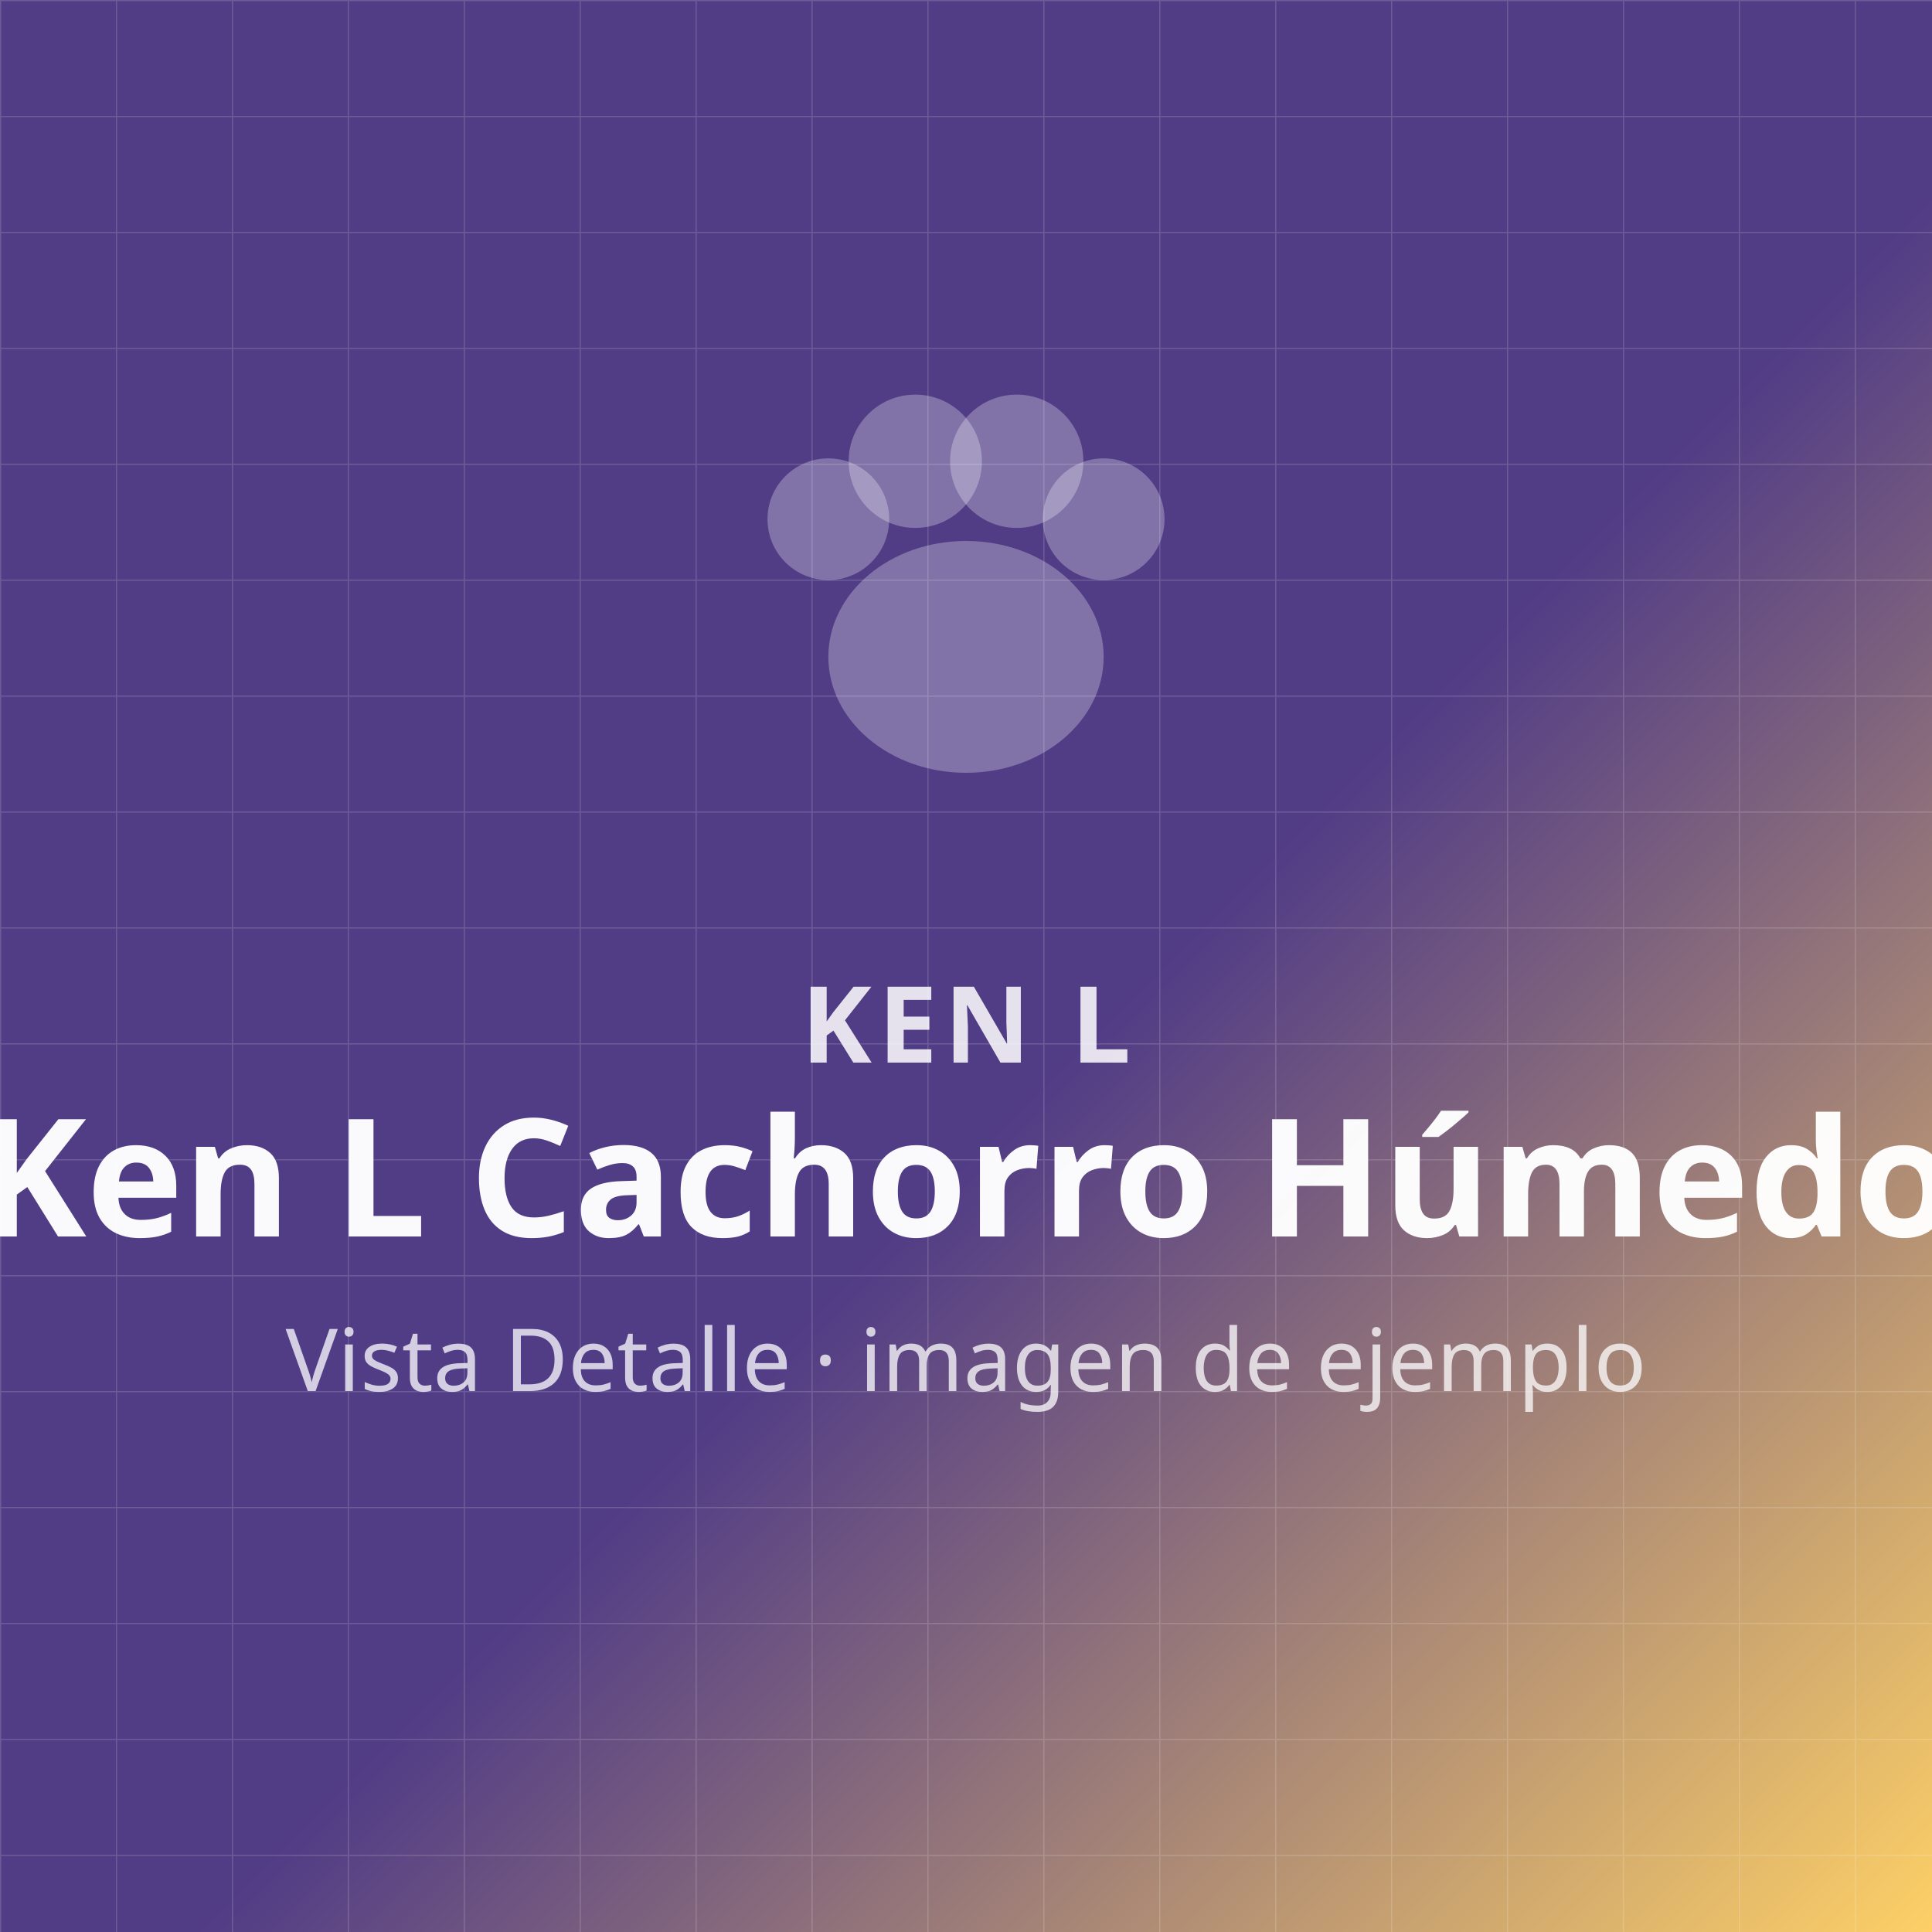
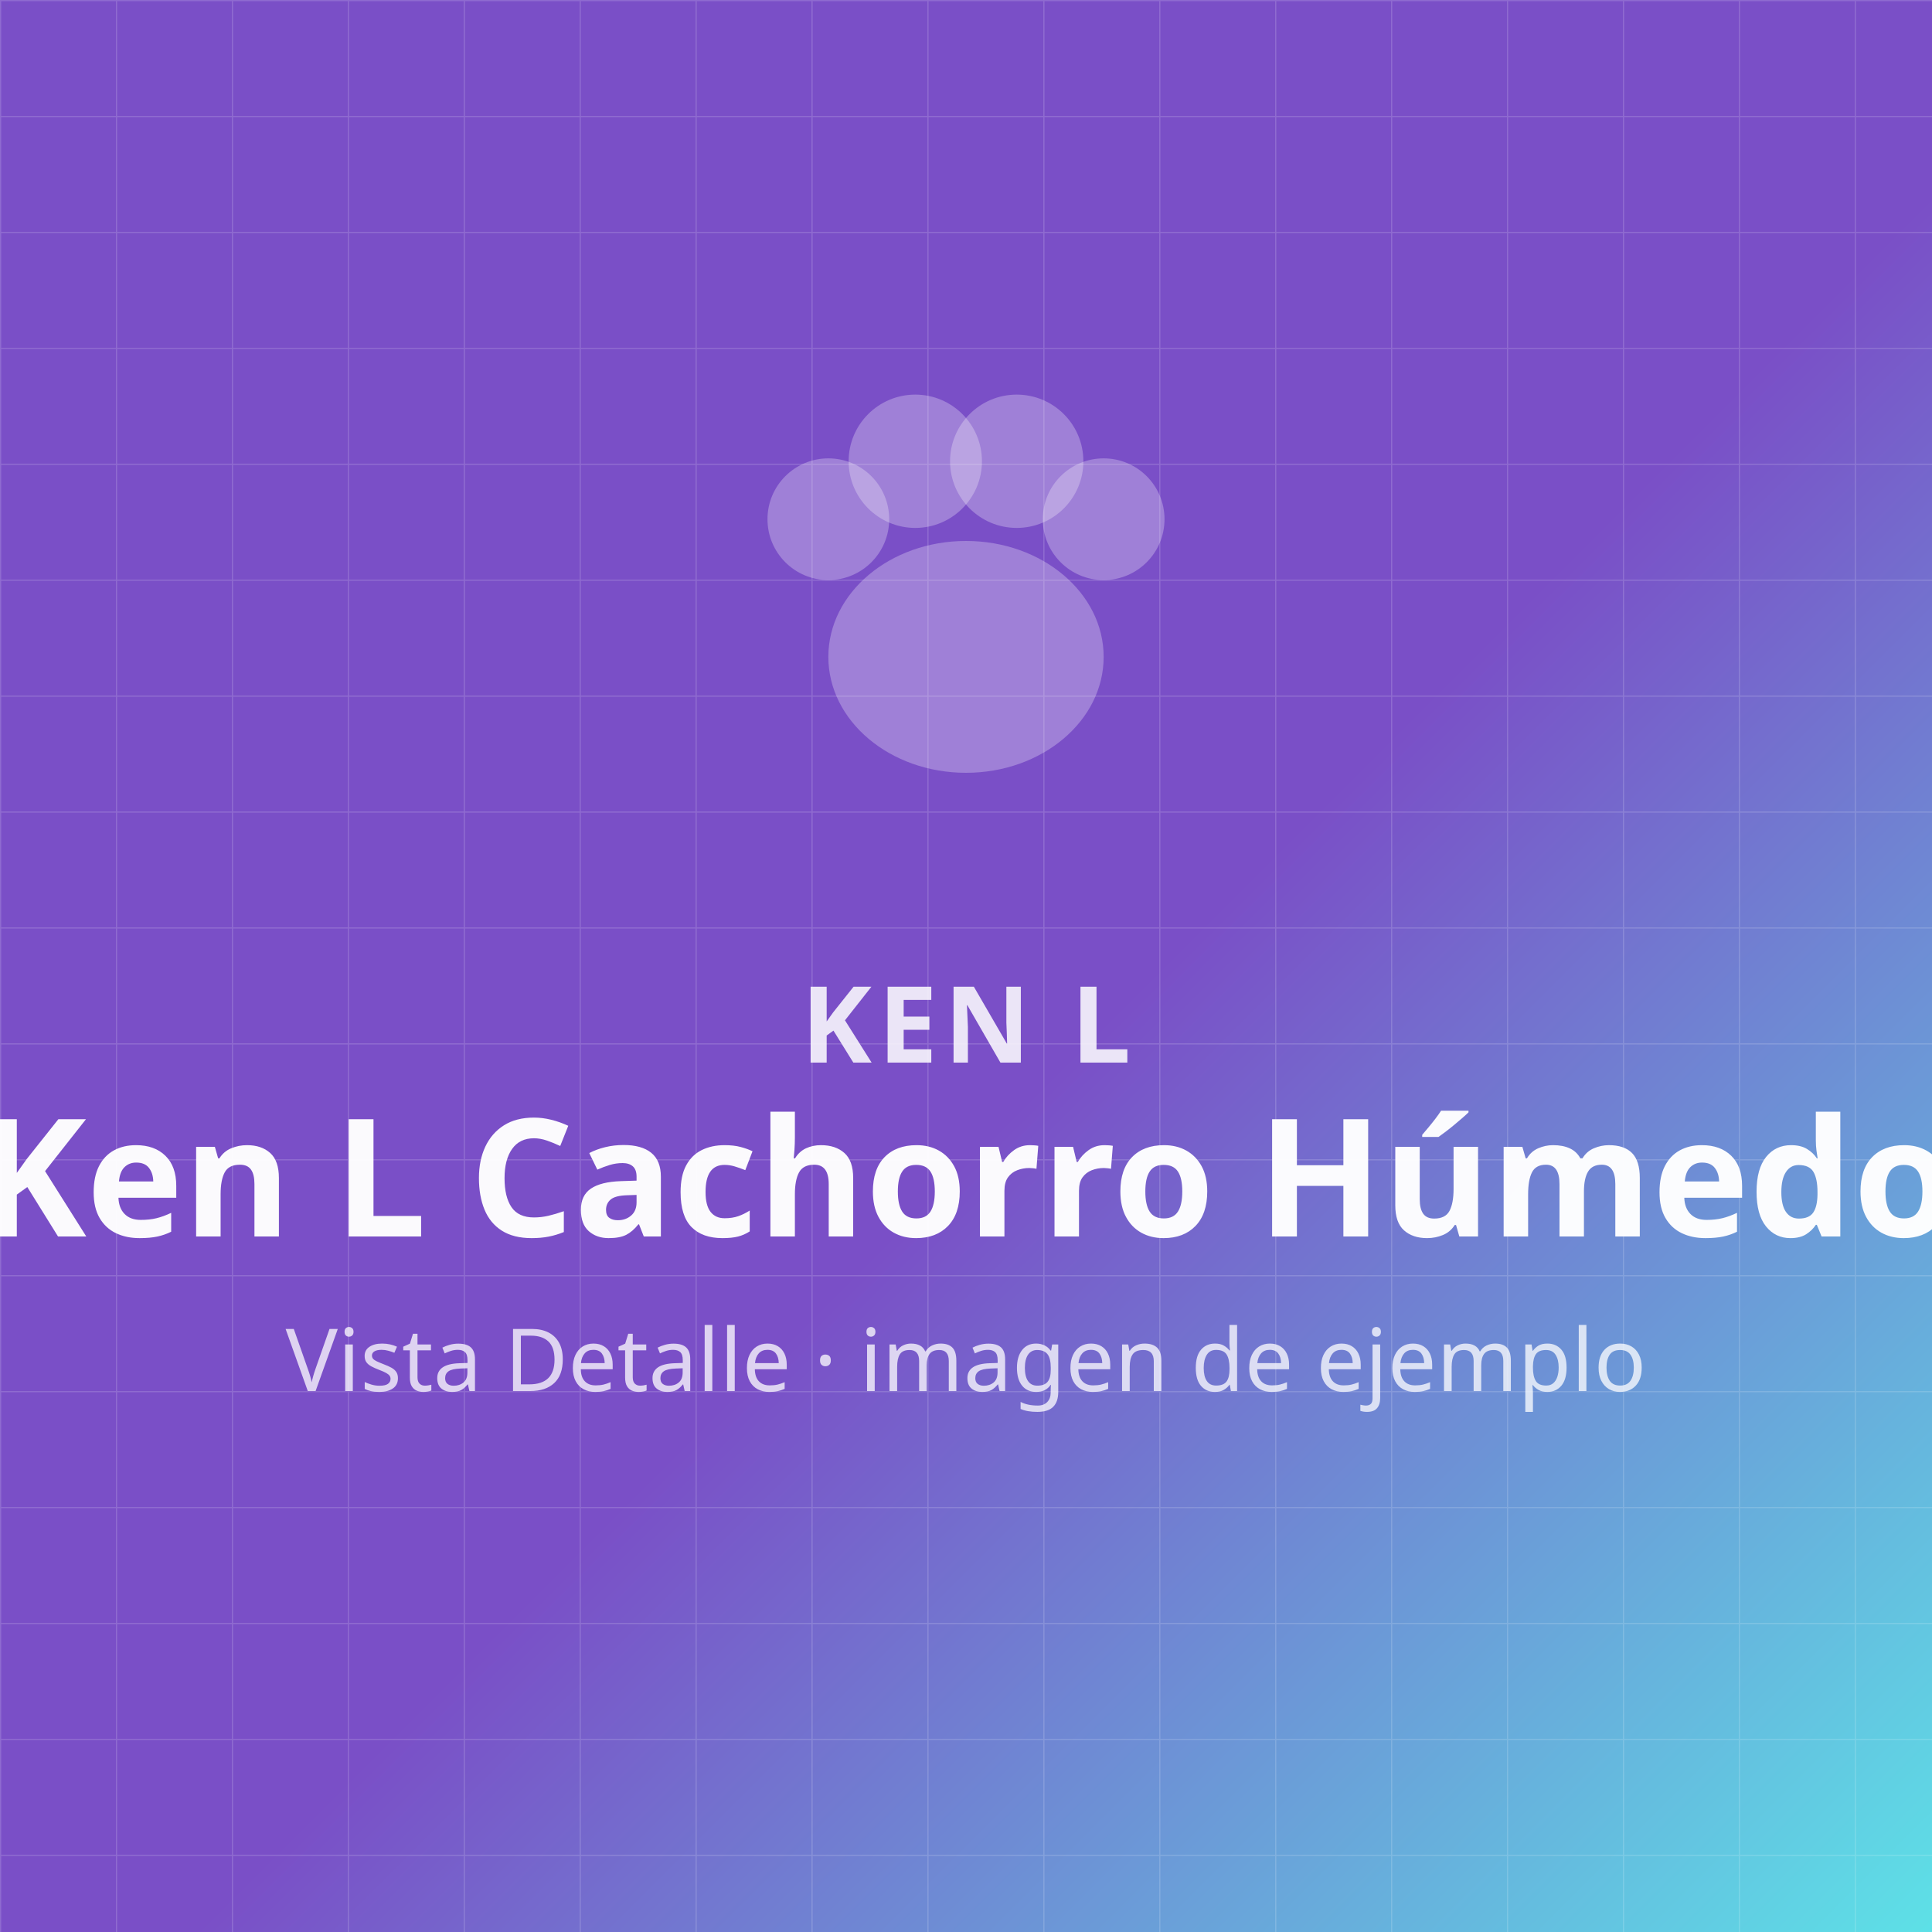
<svg xmlns="http://www.w3.org/2000/svg" width="1200" height="1200" viewBox="0 0 1200 1200" role="img" aria-label="Ken L Cachorro Húmedo">
  <defs>
    <linearGradient id="g" x1="0" y1="0" x2="1" y2="1">
-       <stop offset="0" stop-color="#513C86" />
-       <stop offset="0.55" stop-color="#513C86" />
-       <stop offset="1" stop-color="#FFD166" />
+       <stop offset="0" stop-color="#7A4FC7" />
+       <stop offset="0.55" stop-color="#7A4FC7" />
+       <stop offset="1" stop-color="#5DE2E7" />
    </linearGradient>
    <pattern id="grid" width="72" height="72" patternUnits="userSpaceOnUse">
      <path d="M 72 0 L 0 0 0 72" fill="none" stroke="rgba(255,255,255,0.16)" stroke-width="1.5" />
    </pattern>
  </defs>
  <rect width="1200" height="1200" fill="url(#g)" />
  <rect width="1200" height="1200" fill="url(#grid)" />
  <circle cx="514.5" cy="322.5" r="37.8" fill="rgba(255,255,255,0.28)" />
  <circle cx="568.5" cy="286.5" r="41.4" fill="rgba(255,255,255,0.28)" />
  <circle cx="631.5" cy="286.5" r="41.4" fill="rgba(255,255,255,0.28)" />
  <circle cx="685.5" cy="322.5" r="37.8" fill="rgba(255,255,255,0.28)" />
  <ellipse cx="600" cy="408" rx="85.5" ry="72" fill="rgba(255,255,255,0.28)" />
  <text x="600" y="660" text-anchor="middle" font-family="Fredoka, Nunito, system-ui, sans-serif" font-size="66" font-weight="700" letter-spacing="4" fill="rgba(255,255,255,0.85)">KEN L</text>
  <text x="600" y="768" text-anchor="middle" font-family="Fredoka, Nunito, system-ui, sans-serif" font-size="102" font-weight="800" fill="rgba(255,255,255,0.97)">Ken L Cachorro Húmedo</text>
  <text x="600" y="864" text-anchor="middle" font-family="Fredoka, Nunito, system-ui, sans-serif" font-size="54" font-weight="500" fill="rgba(255,255,255,0.75)">Vista Detalle · imagen de ejemplo</text>
</svg>
